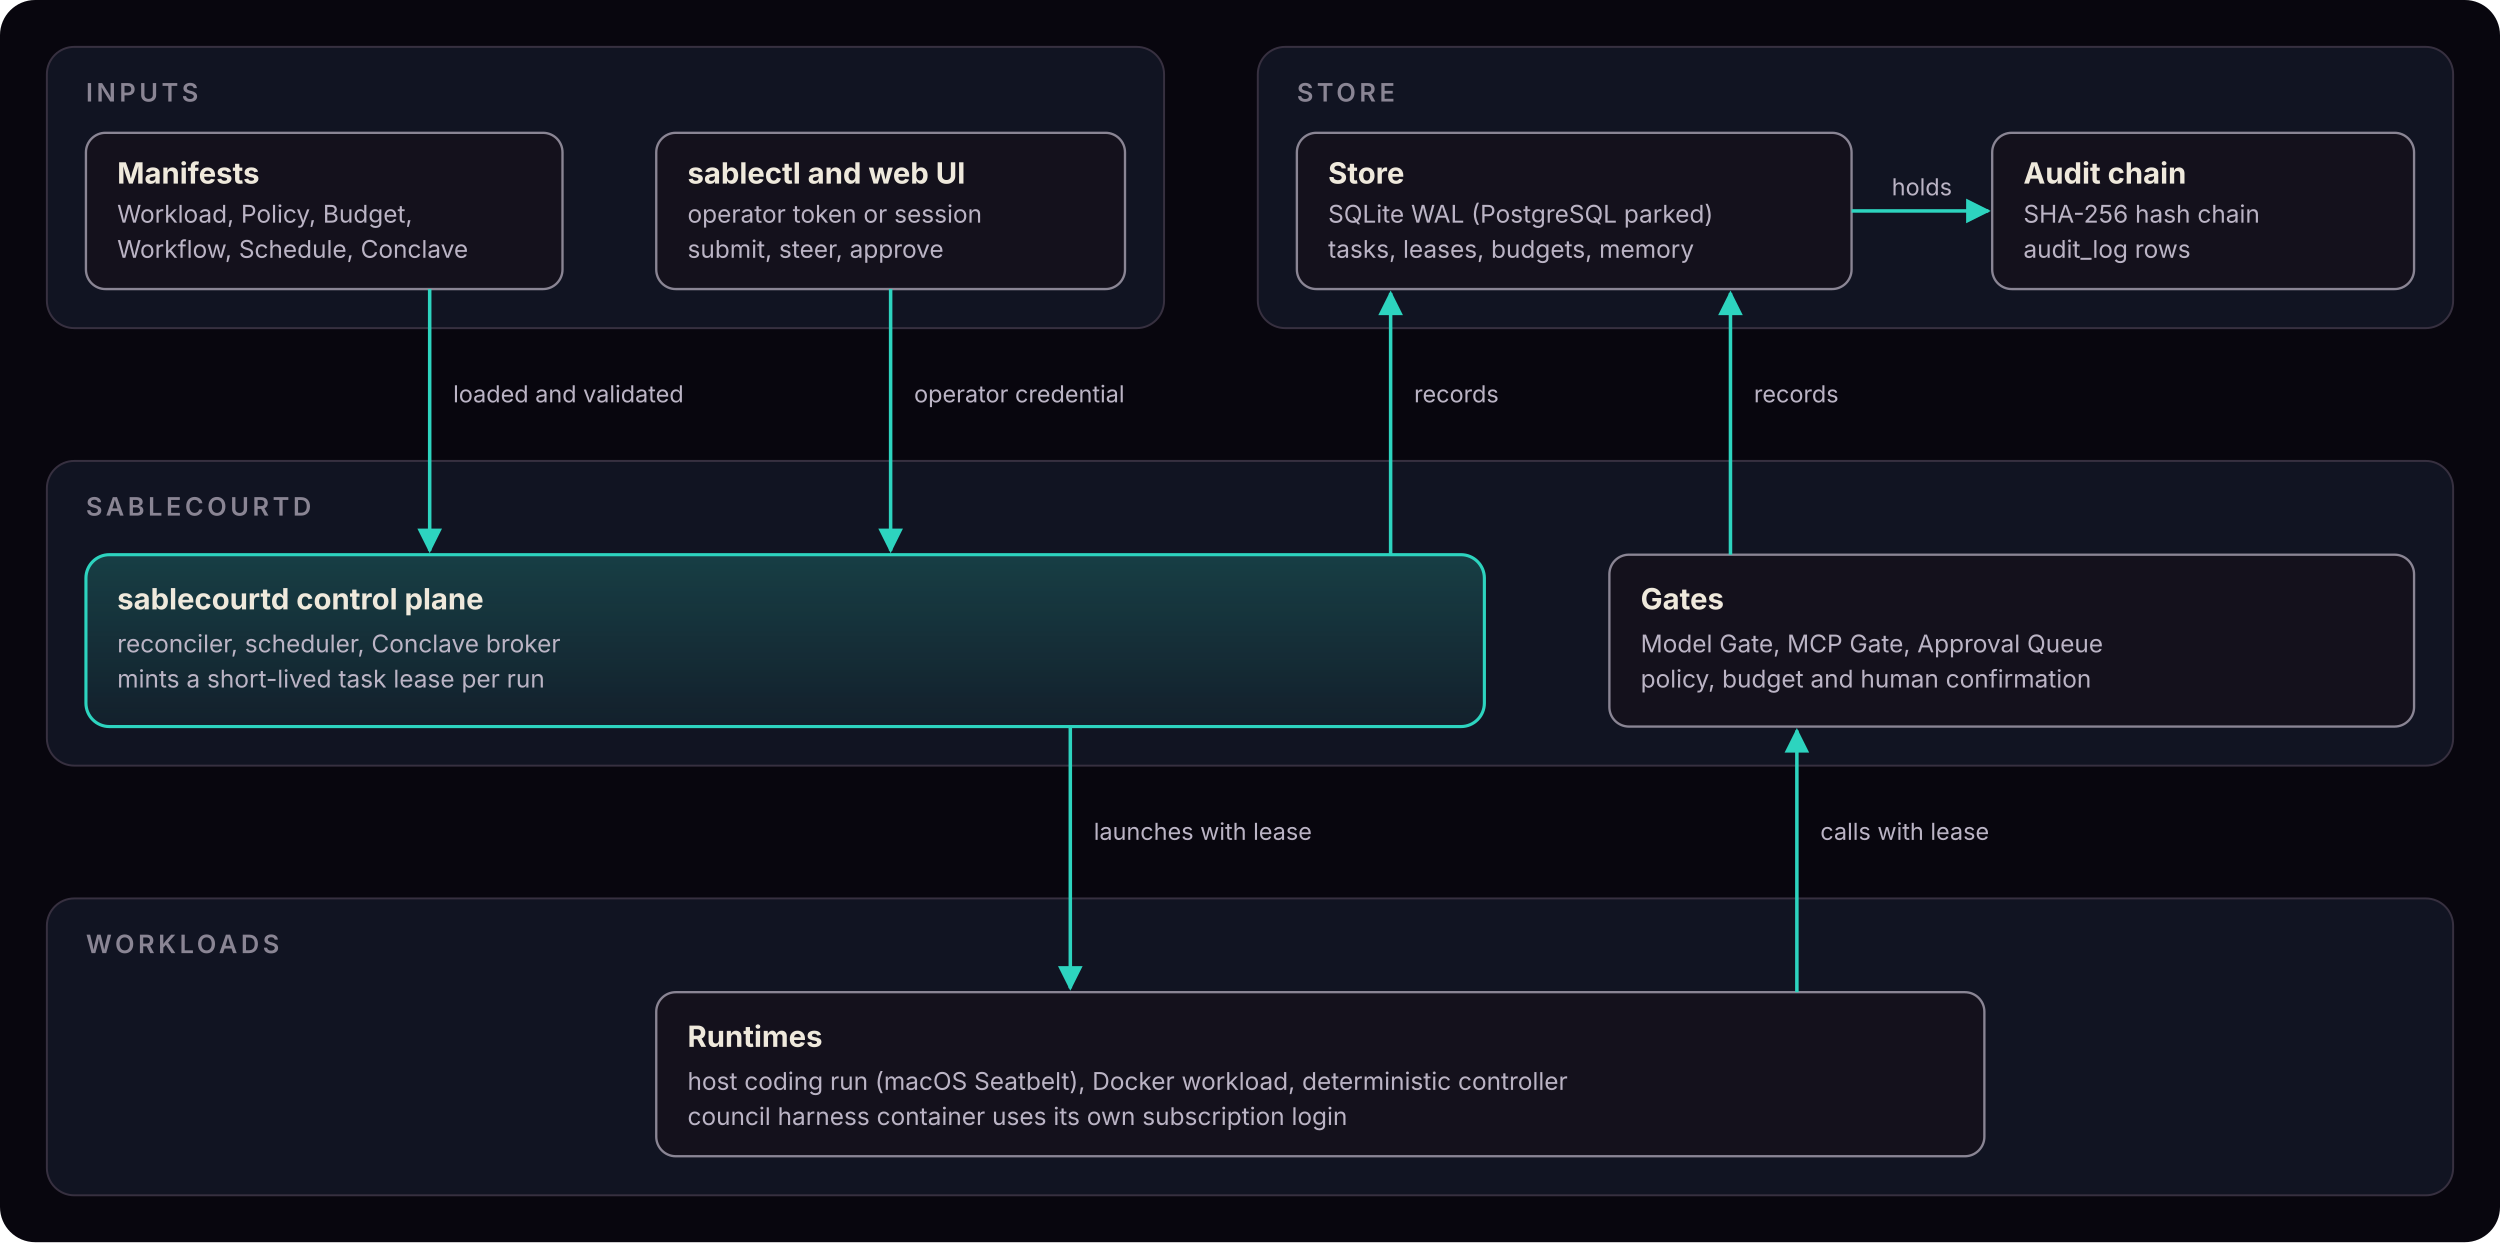
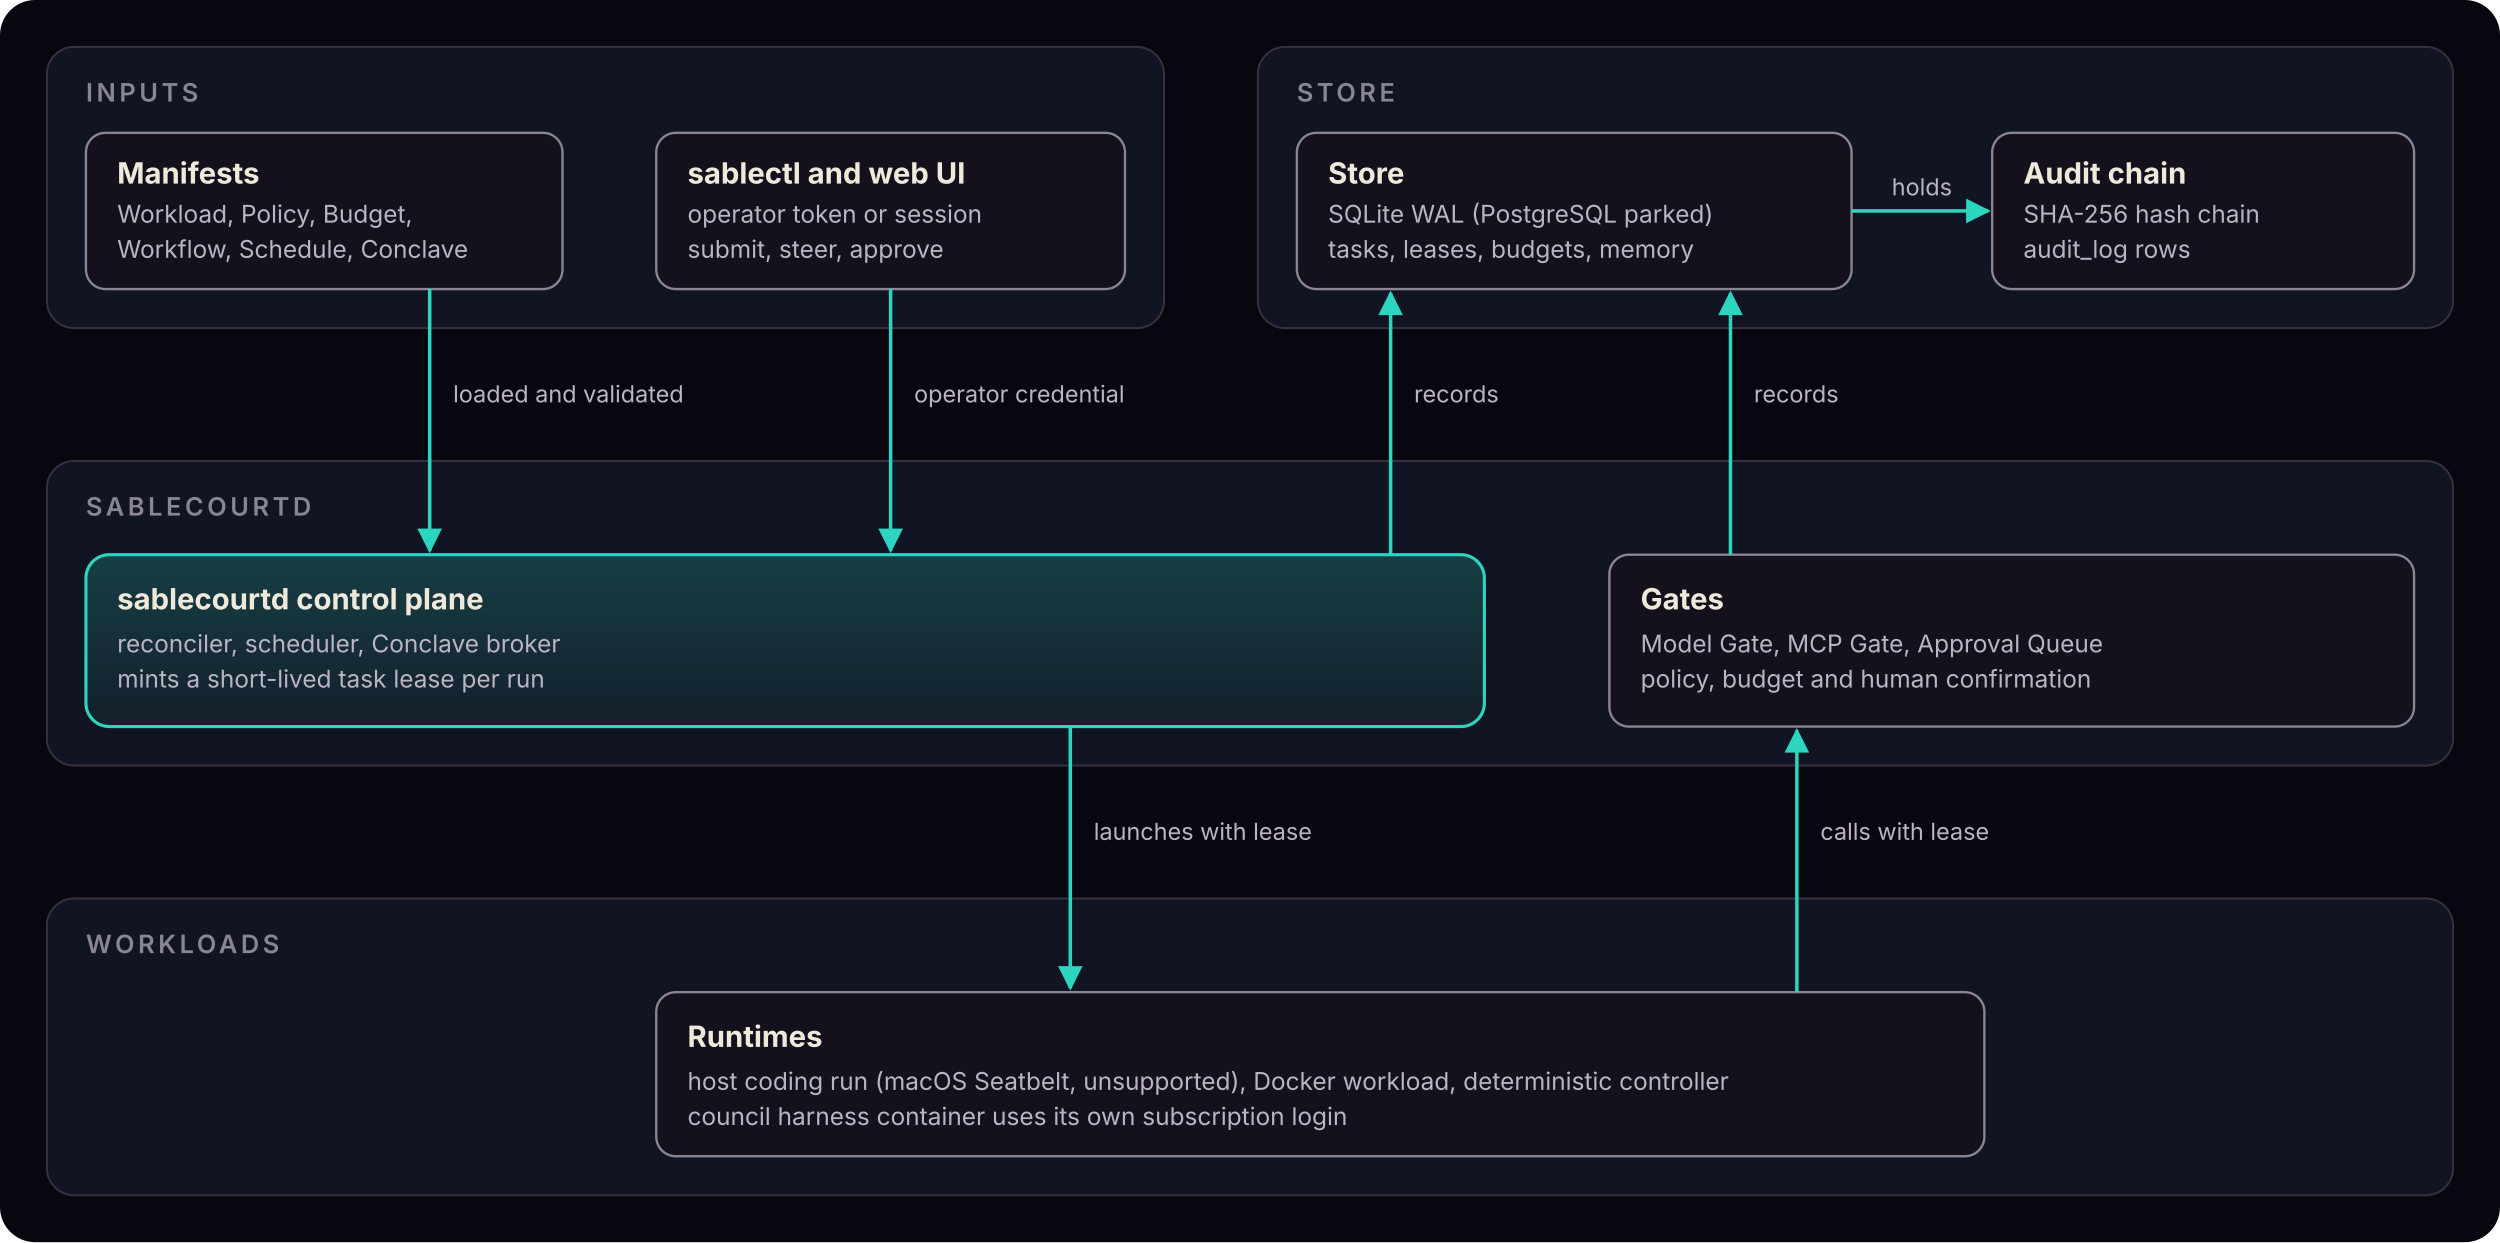
<svg xmlns="http://www.w3.org/2000/svg" viewBox="0 0 1280 636" role="img" aria-labelledby="t d" data-diagram="components" font-family="system-ui, -apple-system, BlinkMacSystemFont, 'Segoe UI', sans-serif">
  <defs>
    <marker id="a" viewBox="0 0 10 10" refX="9" refY="5" markerWidth="7" markerHeight="7" orient="auto-start-reverse">
      <path d="M0 0 10 5 0 10z" fill="#2dd4bf" />
    </marker>
    <marker id="m" viewBox="0 0 10 10" refX="9" refY="5" markerWidth="7" markerHeight="7" orient="auto-start-reverse">
      <path d="M0 0 10 5 0 10z" fill="#8a8594" />
    </marker>
    <marker id="x" viewBox="0 0 10 10" refX="9" refY="5" markerWidth="7" markerHeight="7" orient="auto-start-reverse">
      <path d="M0 0 10 5 0 10z" fill="#f87171" />
    </marker>
    <linearGradient id="glow" x1="0" y1="0" x2="0" y2="1">
      <stop offset="0" stop-color="#2dd4bf" stop-opacity=".22" />
      <stop offset="1" stop-color="#2dd4bf" stop-opacity=".06" />
    </linearGradient>
    <style>
      .lane{fill:#111422;stroke:#373040}
      .lanet{fill:#8a8594;font-size:13px;font-weight:600;letter-spacing:.14em}
      .box{fill:#14111c;stroke:#8a8594;stroke-width:1.2}
      .key{fill:url(#glow);stroke:#2dd4bf;stroke-width:1.6}
      .ext{fill:#14111c;stroke:#7fd6b4;stroke-width:1.2}
      .plan{fill:#14111c;stroke:#8a8594;stroke-width:1.2;stroke-dasharray:5 4}
      .wait{fill:#14111c;stroke:#f0b86a;stroke-width:1.2}
      .bad{fill:#14111c;stroke:#f87171;stroke-width:1.2}
      .frame{fill:none;stroke:#bbb4c5;stroke-dasharray:5 5;stroke-width:1.2}
      .h{fill:#efe9dc;font-size:15px;font-weight:650}
      .s{fill:#bbb4c5;font-size:12.5px}
      .cap{fill:#8a8594;font-size:12.5px}
      .pn{fill:#8a8594;font-size:12px;font-weight:600;letter-spacing:.06em}
      .n{fill:#2dd4bf;font-size:12px;font-weight:700;letter-spacing:.08em}
      .idt{fill:#bbb4c5;font-size:12px;font-weight:600;letter-spacing:.06em}
      .lbl{fill:#bbb4c5;font-size:12px}
      .no{fill:#f87171;font-size:13px;font-weight:600}
      .f{stroke:#2dd4bf;stroke-width:1.8;fill:none}
      .r{stroke:#8a8594;stroke-width:1.4;fill:none;stroke-dasharray:4 4}
      .deny{stroke:#f87171;stroke-width:1.4;fill:none;stroke-dasharray:4 4}
      .life{stroke:#373040;stroke-width:1.2;fill:none;stroke-dasharray:4 4}
    </style>
  </defs>
  <rect width="1280" height="636" rx="18" fill="#08060e" />
  <rect class="lane" x="24" y="24" width="572" height="144" rx="14" />
  <text class="lanet" x="44" y="52">INPUTS</text>
  <rect class="box" x="44" y="68" width="244" height="80" rx="10" />
  <text class="h" x="60" y="94">Manifests</text>
  <text class="s" x="60" y="114">Workload, Policy, Budget,</text>
  <text class="s" x="60" y="132">Workflow, Schedule, Conclave</text>
  <rect class="box" x="336" y="68" width="240" height="80" rx="10" />
  <text class="h" x="352" y="94">sablectl and web UI</text>
  <text class="s" x="352" y="114">operator token or session</text>
  <text class="s" x="352" y="132">submit, steer, approve</text>
  <rect class="lane" x="644" y="24" width="612" height="144" rx="14" />
  <text class="lanet" x="664" y="52">STORE</text>
  <rect class="box" x="664" y="68" width="284" height="80" rx="10" />
  <text class="h" x="680" y="94">Store</text>
  <text class="s" x="680" y="114">SQLite WAL (PostgreSQL parked)</text>
  <text class="s" x="680" y="132">tasks, leases, budgets, memory</text>
  <rect class="box" x="1020" y="68" width="216" height="80" rx="10" />
  <text class="h" x="1036" y="94">Audit chain</text>
  <text class="s" x="1036" y="114">SHA-256 hash chain</text>
  <text class="s" x="1036" y="132">audit_log rows</text>
  <rect class="lane" x="24" y="236" width="1232" height="156" rx="14" />
  <text class="lanet" x="44" y="264">SABLECOURTD</text>
  <rect class="key" x="44" y="284" width="716" height="88" rx="12" />
  <text class="h" x="60" y="312">sablecourtd control plane</text>
  <text class="s" x="60" y="334">reconciler, scheduler, Conclave broker</text>
  <text class="s" x="60" y="352">mints a short-lived task lease per run</text>
  <rect class="box" x="824" y="284" width="412" height="88" rx="10" />
  <text class="h" x="840" y="312">Gates</text>
  <text class="s" x="840" y="334">Model Gate, MCP Gate, Approval Queue</text>
  <text class="s" x="840" y="352">policy, budget and human confirmation</text>
  <rect class="lane" x="24" y="460" width="1232" height="152" rx="14" />
  <text class="lanet" x="44" y="488">WORKLOADS</text>
  <rect class="box" x="336" y="508" width="680" height="84" rx="10" />
  <text class="h" x="352" y="536">Runtimes</text>
-   <text class="s" x="352" y="558">host coding run (macOS Seatbelt), Docker workload, deterministic controller</text>
+   <text class="s" x="352" y="558">host coding run (macOS Seatbelt, unsupported), Docker workload, deterministic controller</text>
  <text class="s" x="352" y="576">council harness container uses its own subscription login</text>
  <path class="f" d="M220 148V282" marker-end="url(#a)" />
  <text class="lbl" x="232" y="206">loaded and validated</text>
  <path class="f" d="M456 148V282" marker-end="url(#a)" />
  <text class="lbl" x="468" y="206">operator credential</text>
  <path class="f" d="M712 284V150" marker-end="url(#a)" />
  <text class="lbl" x="724" y="206">records</text>
  <path class="f" d="M886 284V150" marker-end="url(#a)" />
  <text class="lbl" x="898" y="206">records</text>
  <path class="f" d="M948 108H1018" marker-end="url(#a)" />
  <text class="lbl" x="984" y="100" text-anchor="middle">holds</text>
  <path class="f" d="M548 372V506" marker-end="url(#a)" />
  <text class="lbl" x="560" y="430">launches with lease</text>
  <path class="f" d="M920 508V374" marker-end="url(#a)" />
  <text class="lbl" x="932" y="430">calls with lease</text>
</svg>
